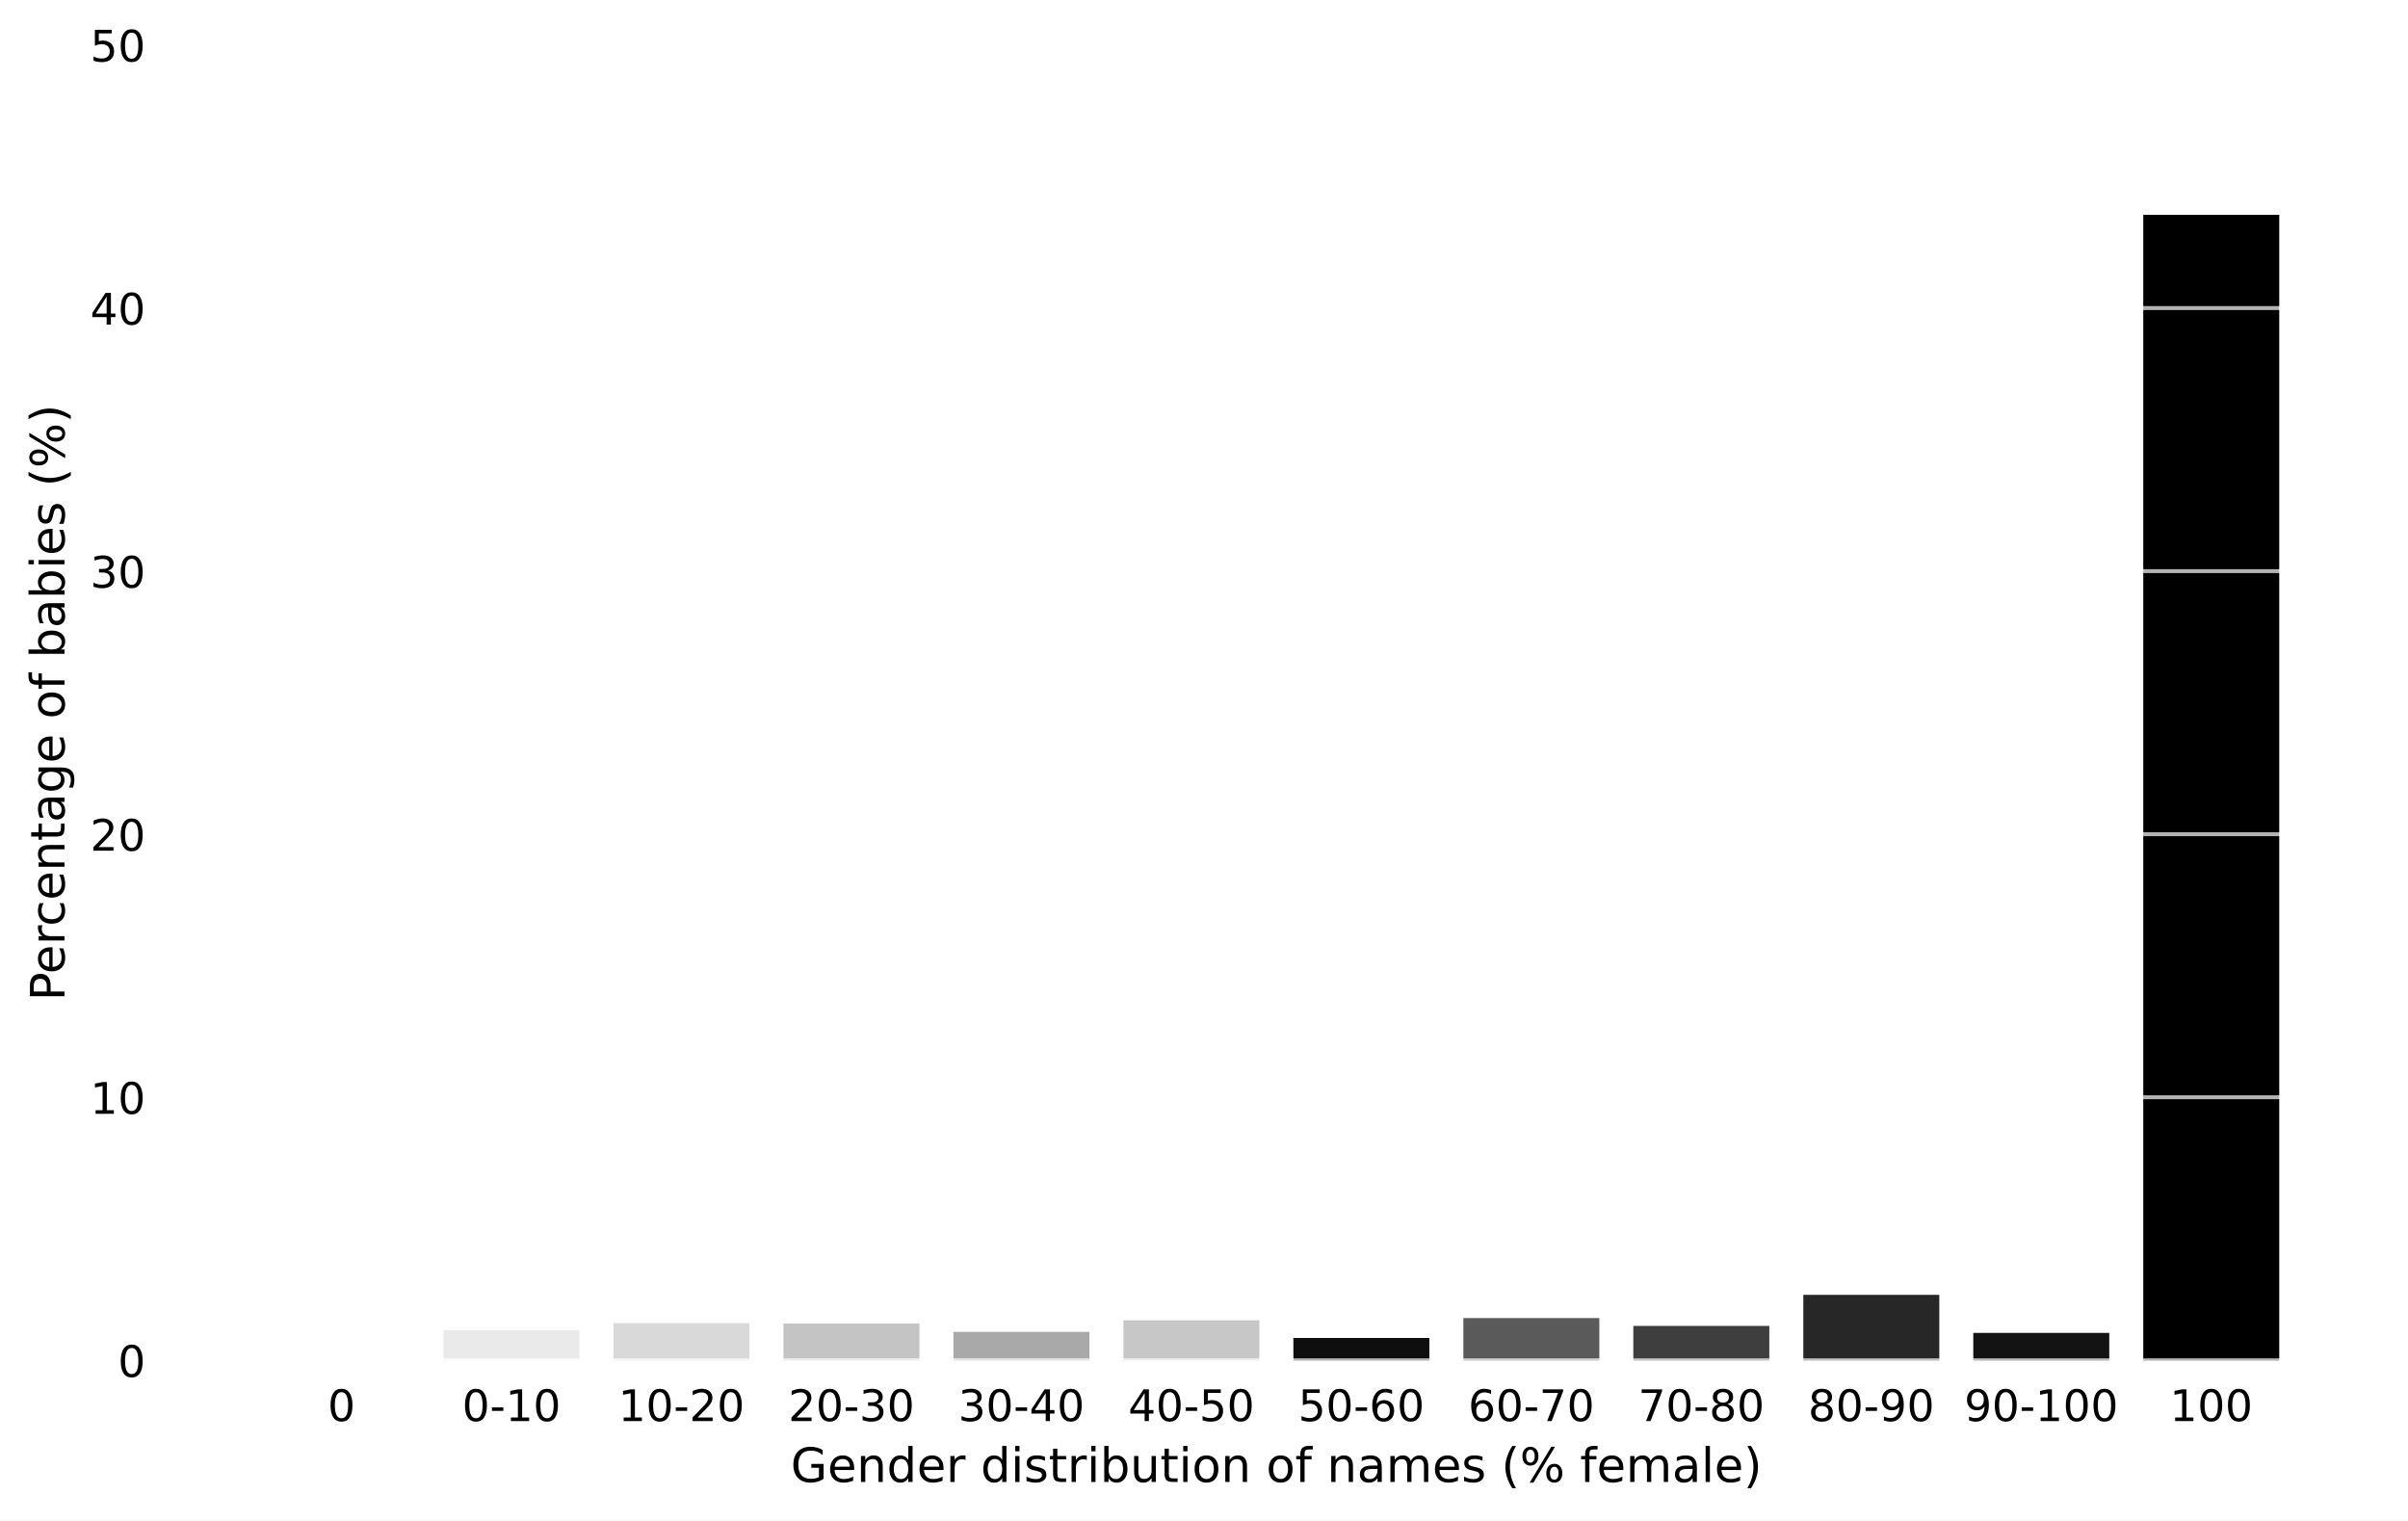
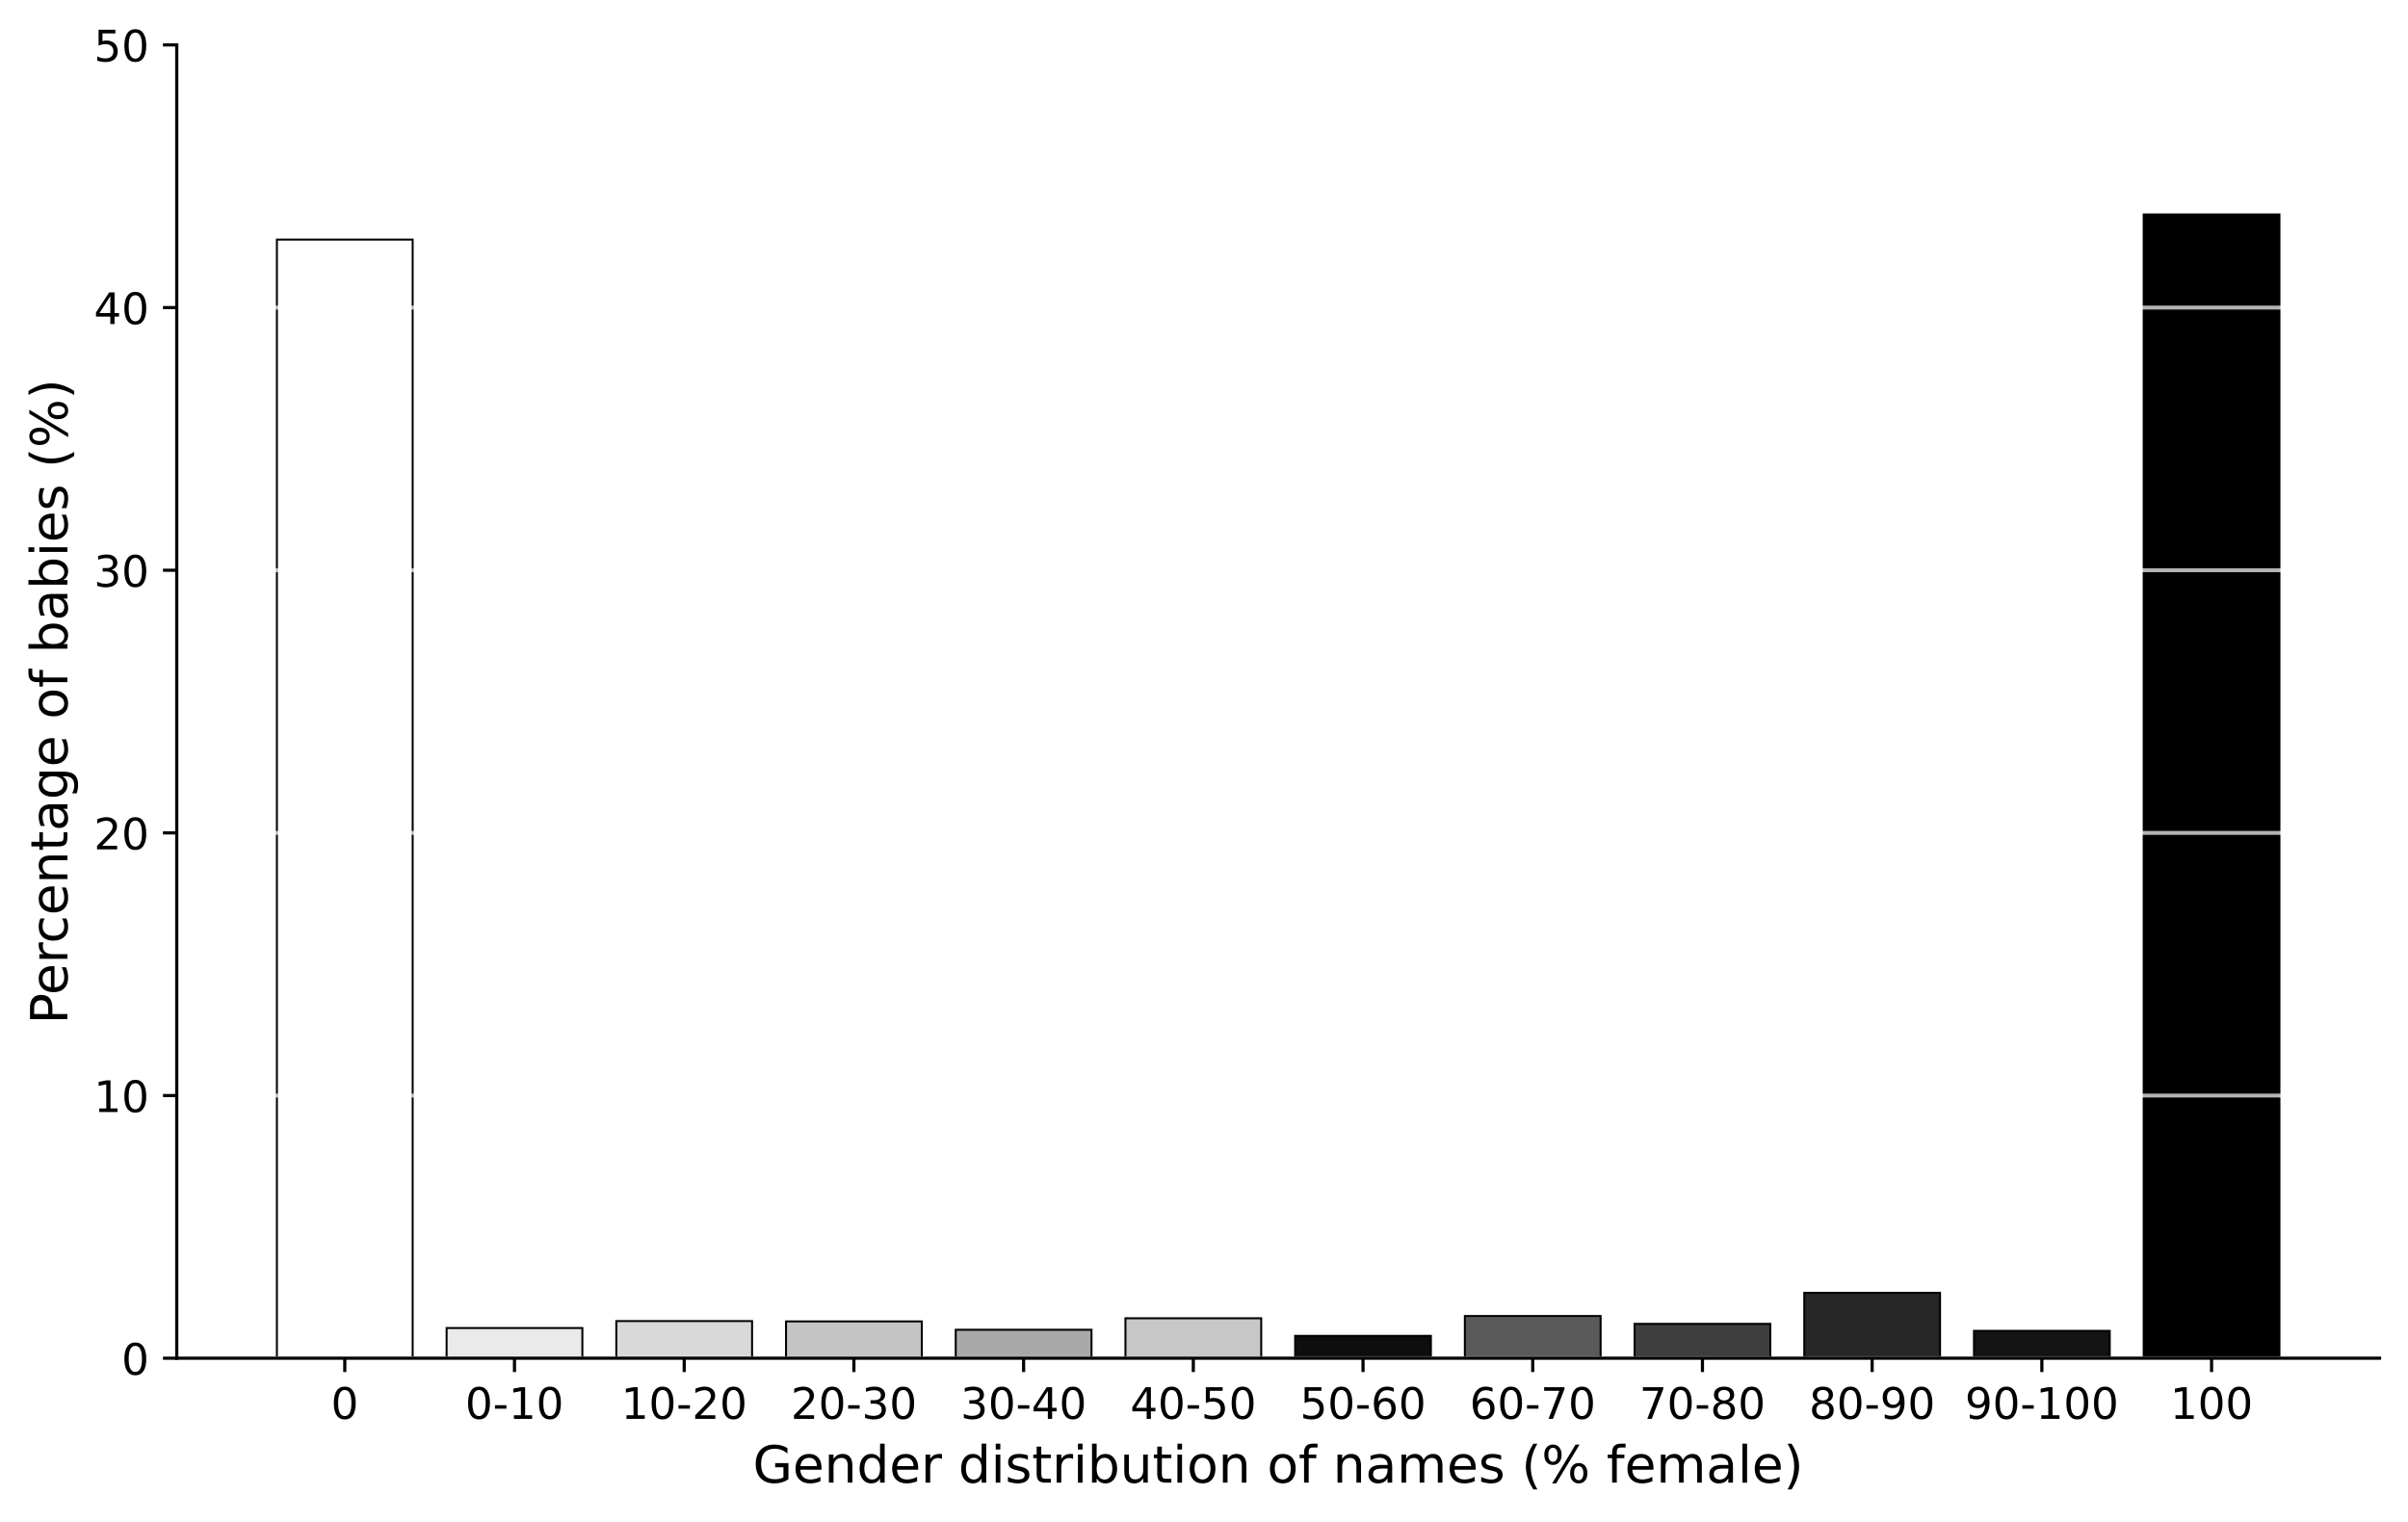
- <svg xmlns="http://www.w3.org/2000/svg" xmlns:xlink="http://www.w3.org/1999/xlink" width="609.011pt" height="384.479pt" viewBox="0 0 609.011 384.479" version="1.1">
+ <svg xmlns="http://www.w3.org/2000/svg" xmlns:xlink="http://www.w3.org/1999/xlink" width="609.979pt" height="385.447pt" viewBox="0 0 609.979 385.447" version="1.1">
  <defs>
    <style type="text/css">*{stroke-linejoin: round; stroke-linecap: butt}</style>
  </defs>
  <g id="figure_1">
    <g id="patch_1">
-       <path d="M 0 384.479  L 609.011 384.479  L 609.011 0  L 0 0  z " style="fill: #ffffff" />
+       <path d="M 0 385.447  L 609.979 385.447  L 609.979 0  L 0 0  z " style="fill: #ffffff" />
    </g>
    <g id="axes_1">
      <g id="patch_2">
-         <path d="M 43.811 344.019  L 601.811 344.019  L 601.811 11.379  L 43.811 11.379  z " style="fill: #ffffff" />
+         <path d="M 44.779 344.019  L 602.779 344.019  L 602.779 11.379  L 44.779 11.379  z " style="fill: #ffffff" />
      </g>
      <g id="patch_3">
-         <path d="M 69.175 344.019  L 103.566 344.019  L 103.566 60.685  L 69.175 60.685  z " clip-path="url(#p6e29d30b5e)" style="fill: #ffffff" />
+         <path d="M 70.143 344.019  L 104.534 344.019  L 104.534 60.685  L 70.143 60.685  z " clip-path="url(#p424077c00d)" style="fill: #ffffff; stroke: #000000; stroke-width: 0.5; stroke-linejoin: miter" />
      </g>
      <g id="patch_4">
-         <path d="M 112.164 344.019  L 146.555 344.019  L 146.555 336.376  L 112.164 336.376  z " clip-path="url(#p6e29d30b5e)" style="fill: #eaeaea" />
+         <path d="M 113.132 344.019  L 147.523 344.019  L 147.523 336.376  L 113.132 336.376  z " clip-path="url(#p424077c00d)" style="fill: #eaeaea; stroke: #000000; stroke-width: 0.5; stroke-linejoin: miter" />
      </g>
      <g id="patch_5">
-         <path d="M 155.153 344.019  L 189.545 344.019  L 189.545 334.609  L 155.153 334.609  z " clip-path="url(#p6e29d30b5e)" style="fill: #d9d9d9" />
+         <path d="M 156.121 344.019  L 190.512 344.019  L 190.512 334.609  L 156.121 334.609  z " clip-path="url(#p424077c00d)" style="fill: #d9d9d9; stroke: #000000; stroke-width: 0.5; stroke-linejoin: miter" />
      </g>
      <g id="patch_6">
-         <path d="M 198.143 344.019  L 232.534 344.019  L 232.534 334.697  L 198.143 334.697  z " clip-path="url(#p6e29d30b5e)" style="fill: #c4c4c4" />
+         <path d="M 199.11 344.019  L 233.502 344.019  L 233.502 334.697  L 199.11 334.697  z " clip-path="url(#p424077c00d)" style="fill: #c4c4c4; stroke: #000000; stroke-width: 0.5; stroke-linejoin: miter" />
      </g>
      <g id="patch_7">
-         <path d="M 241.132 344.019  L 275.523 344.019  L 275.523 336.818  L 241.132 336.818  z " clip-path="url(#p6e29d30b5e)" style="fill: #a9a9a9" />
+         <path d="M 242.1 344.019  L 276.491 344.019  L 276.491 336.818  L 242.1 336.818  z " clip-path="url(#p424077c00d)" style="fill: #a9a9a9; stroke: #000000; stroke-width: 0.5; stroke-linejoin: miter" />
      </g>
      <g id="patch_8">
-         <path d="M 284.121 344.019  L 318.512 344.019  L 318.512 333.902  L 284.121 333.902  z " clip-path="url(#p6e29d30b5e)" style="fill: #c7c7c7" />
+         <path d="M 285.089 344.019  L 319.48 344.019  L 319.48 333.902  L 285.089 333.902  z " clip-path="url(#p424077c00d)" style="fill: #c7c7c7; stroke: #000000; stroke-width: 0.5; stroke-linejoin: miter" />
      </g>
      <g id="patch_9">
-         <path d="M 327.11 344.019  L 361.502 344.019  L 361.502 338.364  L 327.11 338.364  z " clip-path="url(#p6e29d30b5e)" style="fill: #0e0e0e" />
+         <path d="M 328.078 344.019  L 362.469 344.019  L 362.469 338.364  L 328.078 338.364  z " clip-path="url(#p424077c00d)" style="fill: #0e0e0e; stroke: #000000; stroke-width: 0.5; stroke-linejoin: miter" />
      </g>
      <g id="patch_10">
-         <path d="M 370.099 344.019  L 404.491 344.019  L 404.491 333.327  L 370.099 333.327  z " clip-path="url(#p6e29d30b5e)" style="fill: #5a5a5a" />
+         <path d="M 371.067 344.019  L 405.459 344.019  L 405.459 333.327  L 371.067 333.327  z " clip-path="url(#p424077c00d)" style="fill: #5a5a5a; stroke: #000000; stroke-width: 0.5; stroke-linejoin: miter" />
      </g>
      <g id="patch_11">
-         <path d="M 413.089 344.019  L 447.48 344.019  L 447.48 335.315  L 413.089 335.315  z " clip-path="url(#p6e29d30b5e)" style="fill: #3e3e3e" />
+         <path d="M 414.056 344.019  L 448.448 344.019  L 448.448 335.315  L 414.056 335.315  z " clip-path="url(#p424077c00d)" style="fill: #3e3e3e; stroke: #000000; stroke-width: 0.5; stroke-linejoin: miter" />
      </g>
      <g id="patch_12">
-         <path d="M 456.078 344.019  L 490.469 344.019  L 490.469 327.451  L 456.078 327.451  z " clip-path="url(#p6e29d30b5e)" style="fill: #272727" />
+         <path d="M 457.046 344.019  L 491.437 344.019  L 491.437 327.451  L 457.046 327.451  z " clip-path="url(#p424077c00d)" style="fill: #272727; stroke: #000000; stroke-width: 0.5; stroke-linejoin: miter" />
      </g>
      <g id="patch_13">
-         <path d="M 499.067 344.019  L 533.458 344.019  L 533.458 337.083  L 499.067 337.083  z " clip-path="url(#p6e29d30b5e)" style="fill: #131313" />
+         <path d="M 500.035 344.019  L 534.426 344.019  L 534.426 337.083  L 500.035 337.083  z " clip-path="url(#p424077c00d)" style="fill: #131313; stroke: #000000; stroke-width: 0.5; stroke-linejoin: miter" />
      </g>
      <g id="patch_14">
-         <path d="M 542.056 344.019  L 576.448 344.019  L 576.448 54.323  L 542.056 54.323  z " clip-path="url(#p6e29d30b5e)" />
+         <path d="M 543.024 344.019  L 577.415 344.019  L 577.415 54.323  L 543.024 54.323  z " clip-path="url(#p424077c00d)" style="stroke: #000000; stroke-width: 0.5; stroke-linejoin: miter" />
      </g>
      <g id="matplotlib.axis_1">
        <g id="xtick_1">
+           <g id="line2d_1">
+             <defs>
+               <path id="m03a9b4caab" d="M 0 0  L 0 3.5  " style="stroke: #000000; stroke-width: 0.8" />
+             </defs>
+             <g>
+               <use xlink:href="#m03a9b4caab" x="87.338" y="344.019" style="stroke: #000000; stroke-width: 0.8" />
+             </g>
+           </g>
          <g id="text_1">
-             <g transform="translate(82.8712 359.3774) scale(0.11 -0.11)">
+             <g transform="translate(83.83901 359.3774) scale(0.11 -0.11)">
              <defs>
                <path id="DejaVuSans-30" d="M 2034 4250  Q 1547 4250 1301 3770  Q 1056 3291 1056 2328  Q 1056 1369 1301 889  Q 1547 409 2034 409  Q 2525 409 2770 889  Q 3016 1369 3016 2328  Q 3016 3291 2770 3770  Q 2525 4250 2034 4250  z M 2034 4750  Q 2819 4750 3233 4129  Q 3647 3509 3647 2328  Q 3647 1150 3233 529  Q 2819 -91 2034 -91  Q 1250 -91 836 529  Q 422 1150 422 2328  Q 422 3509 836 4129  Q 1250 4750 2034 4750  z " transform="scale(0.015625)" />
              </defs>
              <use xlink:href="#DejaVuSans-30" />
            </g>
          </g>
        </g>
        <g id="xtick_2">
+           <g id="line2d_2">
+             <g>
+               <use xlink:href="#m03a9b4caab" x="130.328" y="344.019" style="stroke: #000000; stroke-width: 0.8" />
+             </g>
+           </g>
          <g id="text_2">
-             <g transform="translate(116.8774 359.3774) scale(0.11 -0.11)">
+             <g transform="translate(117.8452 359.3774) scale(0.11 -0.11)">
              <defs>
                <path id="DejaVuSans-2d" d="M 313 2009  L 1997 2009  L 1997 1497  L 313 1497  L 313 2009  z " transform="scale(0.015625)" />
                <path id="DejaVuSans-31" d="M 794 531  L 1825 531  L 1825 4091  L 703 3866  L 703 4441  L 1819 4666  L 2450 4666  L 2450 531  L 3481 531  L 3481 0  L 794 0  L 794 531  z " transform="scale(0.015625)" />
              </defs>
              <use xlink:href="#DejaVuSans-30" />
              <use xlink:href="#DejaVuSans-2d" transform="translate(63.62305 0)" />
              <use xlink:href="#DejaVuSans-31" transform="translate(99.70703 0)" />
              <use xlink:href="#DejaVuSans-30" transform="translate(163.3301 0)" />
            </g>
          </g>
        </g>
        <g id="xtick_3">
+           <g id="line2d_3">
+             <g>
+               <use xlink:href="#m03a9b4caab" x="173.317" y="344.019" style="stroke: #000000; stroke-width: 0.8" />
+             </g>
+           </g>
          <g id="text_3">
-             <g transform="translate(156.3672 359.3774) scale(0.11 -0.11)">
+             <g transform="translate(157.335 359.3774) scale(0.11 -0.11)">
              <defs>
                <path id="DejaVuSans-32" d="M 1228 531  L 3431 531  L 3431 0  L 469 0  L 469 531  Q 828 903 1448 1529  Q 2069 2156 2228 2338  Q 2531 2678 2651 2914  Q 2772 3150 2772 3378  Q 2772 3750 2511 3984  Q 2250 4219 1831 4219  Q 1534 4219 1204 4116  Q 875 4013 500 3803  L 500 4441  Q 881 4594 1212 4672  Q 1544 4750 1819 4750  Q 2544 4750 2975 4387  Q 3406 4025 3406 3419  Q 3406 3131 3298 2873  Q 3191 2616 2906 2266  Q 2828 2175 2409 1742  Q 1991 1309 1228 531  z " transform="scale(0.015625)" />
              </defs>
              <use xlink:href="#DejaVuSans-31" />
              <use xlink:href="#DejaVuSans-30" transform="translate(63.62305 0)" />
              <use xlink:href="#DejaVuSans-2d" transform="translate(127.2461 0)" />
              <use xlink:href="#DejaVuSans-32" transform="translate(163.3301 0)" />
              <use xlink:href="#DejaVuSans-30" transform="translate(226.9531 0)" />
            </g>
          </g>
        </g>
        <g id="xtick_4">
+           <g id="line2d_4">
+             <g>
+               <use xlink:href="#m03a9b4caab" x="216.306" y="344.019" style="stroke: #000000; stroke-width: 0.8" />
+             </g>
+           </g>
          <g id="text_4">
-             <g transform="translate(199.3564 359.3774) scale(0.11 -0.11)">
+             <g transform="translate(200.3242 359.3774) scale(0.11 -0.11)">
              <defs>
                <path id="DejaVuSans-33" d="M 2597 2516  Q 3050 2419 3304 2112  Q 3559 1806 3559 1356  Q 3559 666 3084 287  Q 2609 -91 1734 -91  Q 1441 -91 1130 -33  Q 819 25 488 141  L 488 750  Q 750 597 1062 519  Q 1375 441 1716 441  Q 2309 441 2620 675  Q 2931 909 2931 1356  Q 2931 1769 2642 2001  Q 2353 2234 1838 2234  L 1294 2234  L 1294 2753  L 1863 2753  Q 2328 2753 2575 2939  Q 2822 3125 2822 3475  Q 2822 3834 2567 4026  Q 2313 4219 1838 4219  Q 1578 4219 1281 4162  Q 984 4106 628 3988  L 628 4550  Q 988 4650 1302 4700  Q 1616 4750 1894 4750  Q 2613 4750 3031 4423  Q 3450 4097 3450 3541  Q 3450 3153 3228 2886  Q 3006 2619 2597 2516  z " transform="scale(0.015625)" />
              </defs>
              <use xlink:href="#DejaVuSans-32" />
              <use xlink:href="#DejaVuSans-30" transform="translate(63.62305 0)" />
              <use xlink:href="#DejaVuSans-2d" transform="translate(127.2461 0)" />
              <use xlink:href="#DejaVuSans-33" transform="translate(163.3301 0)" />
              <use xlink:href="#DejaVuSans-30" transform="translate(226.9531 0)" />
            </g>
          </g>
        </g>
        <g id="xtick_5">
+           <g id="line2d_5">
+             <g>
+               <use xlink:href="#m03a9b4caab" x="259.295" y="344.019" style="stroke: #000000; stroke-width: 0.8" />
+             </g>
+           </g>
          <g id="text_5">
-             <g transform="translate(242.3456 359.3774) scale(0.11 -0.11)">
+             <g transform="translate(243.3134 359.3774) scale(0.11 -0.11)">
              <defs>
                <path id="DejaVuSans-34" d="M 2419 4116  L 825 1625  L 2419 1625  L 2419 4116  z M 2253 4666  L 3047 4666  L 3047 1625  L 3713 1625  L 3713 1100  L 3047 1100  L 3047 0  L 2419 0  L 2419 1100  L 313 1100  L 313 1709  L 2253 4666  z " transform="scale(0.015625)" />
              </defs>
              <use xlink:href="#DejaVuSans-33" />
              <use xlink:href="#DejaVuSans-30" transform="translate(63.62305 0)" />
              <use xlink:href="#DejaVuSans-2d" transform="translate(127.2461 0)" />
              <use xlink:href="#DejaVuSans-34" transform="translate(163.3301 0)" />
              <use xlink:href="#DejaVuSans-30" transform="translate(226.9531 0)" />
            </g>
          </g>
        </g>
        <g id="xtick_6">
+           <g id="line2d_6">
+             <g>
+               <use xlink:href="#m03a9b4caab" x="302.284" y="344.019" style="stroke: #000000; stroke-width: 0.8" />
+             </g>
+           </g>
          <g id="text_6">
-             <g transform="translate(285.3348 359.3774) scale(0.11 -0.11)">
+             <g transform="translate(286.3027 359.3774) scale(0.11 -0.11)">
              <defs>
                <path id="DejaVuSans-35" d="M 691 4666  L 3169 4666  L 3169 4134  L 1269 4134  L 1269 2991  Q 1406 3038 1543 3061  Q 1681 3084 1819 3084  Q 2600 3084 3056 2656  Q 3513 2228 3513 1497  Q 3513 744 3044 326  Q 2575 -91 1722 -91  Q 1428 -91 1123 -41  Q 819 9 494 109  L 494 744  Q 775 591 1075 516  Q 1375 441 1709 441  Q 2250 441 2565 725  Q 2881 1009 2881 1497  Q 2881 1984 2565 2268  Q 2250 2553 1709 2553  Q 1456 2553 1204 2497  Q 953 2441 691 2322  L 691 4666  z " transform="scale(0.015625)" />
              </defs>
              <use xlink:href="#DejaVuSans-34" />
              <use xlink:href="#DejaVuSans-30" transform="translate(63.62305 0)" />
              <use xlink:href="#DejaVuSans-2d" transform="translate(127.2461 0)" />
              <use xlink:href="#DejaVuSans-35" transform="translate(163.3301 0)" />
              <use xlink:href="#DejaVuSans-30" transform="translate(226.9531 0)" />
            </g>
          </g>
        </g>
        <g id="xtick_7">
+           <g id="line2d_7">
+             <g>
+               <use xlink:href="#m03a9b4caab" x="345.274" y="344.019" style="stroke: #000000; stroke-width: 0.8" />
+             </g>
+           </g>
          <g id="text_7">
-             <g transform="translate(328.3241 359.3774) scale(0.11 -0.11)">
+             <g transform="translate(329.2919 359.3774) scale(0.11 -0.11)">
              <defs>
                <path id="DejaVuSans-36" d="M 2113 2584  Q 1688 2584 1439 2293  Q 1191 2003 1191 1497  Q 1191 994 1439 701  Q 1688 409 2113 409  Q 2538 409 2786 701  Q 3034 994 3034 1497  Q 3034 2003 2786 2293  Q 2538 2584 2113 2584  z M 3366 4563  L 3366 3988  Q 3128 4100 2886 4159  Q 2644 4219 2406 4219  Q 1781 4219 1451 3797  Q 1122 3375 1075 2522  Q 1259 2794 1537 2939  Q 1816 3084 2150 3084  Q 2853 3084 3261 2657  Q 3669 2231 3669 1497  Q 3669 778 3244 343  Q 2819 -91 2113 -91  Q 1303 -91 875 529  Q 447 1150 447 2328  Q 447 3434 972 4092  Q 1497 4750 2381 4750  Q 2619 4750 2861 4703  Q 3103 4656 3366 4563  z " transform="scale(0.015625)" />
              </defs>
              <use xlink:href="#DejaVuSans-35" />
              <use xlink:href="#DejaVuSans-30" transform="translate(63.62305 0)" />
              <use xlink:href="#DejaVuSans-2d" transform="translate(127.2461 0)" />
              <use xlink:href="#DejaVuSans-36" transform="translate(163.3301 0)" />
              <use xlink:href="#DejaVuSans-30" transform="translate(226.9531 0)" />
            </g>
          </g>
        </g>
        <g id="xtick_8">
+           <g id="line2d_8">
+             <g>
+               <use xlink:href="#m03a9b4caab" x="388.263" y="344.019" style="stroke: #000000; stroke-width: 0.8" />
+             </g>
+           </g>
          <g id="text_8">
-             <g transform="translate(371.3133 359.3774) scale(0.11 -0.11)">
+             <g transform="translate(372.2811 359.3774) scale(0.11 -0.11)">
              <defs>
                <path id="DejaVuSans-37" d="M 525 4666  L 3525 4666  L 3525 4397  L 1831 0  L 1172 0  L 2766 4134  L 525 4134  L 525 4666  z " transform="scale(0.015625)" />
              </defs>
              <use xlink:href="#DejaVuSans-36" />
              <use xlink:href="#DejaVuSans-30" transform="translate(63.62305 0)" />
              <use xlink:href="#DejaVuSans-2d" transform="translate(127.2461 0)" />
              <use xlink:href="#DejaVuSans-37" transform="translate(163.3301 0)" />
              <use xlink:href="#DejaVuSans-30" transform="translate(226.9531 0)" />
            </g>
          </g>
        </g>
        <g id="xtick_9">
+           <g id="line2d_9">
+             <g>
+               <use xlink:href="#m03a9b4caab" x="431.252" y="344.019" style="stroke: #000000; stroke-width: 0.8" />
+             </g>
+           </g>
          <g id="text_9">
-             <g transform="translate(414.3025 359.3774) scale(0.11 -0.11)">
+             <g transform="translate(415.2703 359.3774) scale(0.11 -0.11)">
              <defs>
                <path id="DejaVuSans-38" d="M 2034 2216  Q 1584 2216 1326 1975  Q 1069 1734 1069 1313  Q 1069 891 1326 650  Q 1584 409 2034 409  Q 2484 409 2743 651  Q 3003 894 3003 1313  Q 3003 1734 2745 1975  Q 2488 2216 2034 2216  z M 1403 2484  Q 997 2584 770 2862  Q 544 3141 544 3541  Q 544 4100 942 4425  Q 1341 4750 2034 4750  Q 2731 4750 3128 4425  Q 3525 4100 3525 3541  Q 3525 3141 3298 2862  Q 3072 2584 2669 2484  Q 3125 2378 3379 2068  Q 3634 1759 3634 1313  Q 3634 634 3220 271  Q 2806 -91 2034 -91  Q 1263 -91 848 271  Q 434 634 434 1313  Q 434 1759 690 2068  Q 947 2378 1403 2484  z M 1172 3481  Q 1172 3119 1398 2916  Q 1625 2713 2034 2713  Q 2441 2713 2670 2916  Q 2900 3119 2900 3481  Q 2900 3844 2670 4047  Q 2441 4250 2034 4250  Q 1625 4250 1398 4047  Q 1172 3844 1172 3481  z " transform="scale(0.015625)" />
              </defs>
              <use xlink:href="#DejaVuSans-37" />
              <use xlink:href="#DejaVuSans-30" transform="translate(63.62305 0)" />
              <use xlink:href="#DejaVuSans-2d" transform="translate(127.2461 0)" />
              <use xlink:href="#DejaVuSans-38" transform="translate(163.3301 0)" />
              <use xlink:href="#DejaVuSans-30" transform="translate(226.9531 0)" />
            </g>
          </g>
        </g>
        <g id="xtick_10">
+           <g id="line2d_10">
+             <g>
+               <use xlink:href="#m03a9b4caab" x="474.241" y="344.019" style="stroke: #000000; stroke-width: 0.8" />
+             </g>
+           </g>
          <g id="text_10">
-             <g transform="translate(457.2917 359.3774) scale(0.11 -0.11)">
+             <g transform="translate(458.2595 359.3774) scale(0.11 -0.11)">
              <defs>
                <path id="DejaVuSans-39" d="M 703 97  L 703 672  Q 941 559 1184 500  Q 1428 441 1663 441  Q 2288 441 2617 861  Q 2947 1281 2994 2138  Q 2813 1869 2534 1725  Q 2256 1581 1919 1581  Q 1219 1581 811 2004  Q 403 2428 403 3163  Q 403 3881 828 4315  Q 1253 4750 1959 4750  Q 2769 4750 3195 4129  Q 3622 3509 3622 2328  Q 3622 1225 3098 567  Q 2575 -91 1691 -91  Q 1453 -91 1209 -44  Q 966 3 703 97  z M 1959 2075  Q 2384 2075 2632 2365  Q 2881 2656 2881 3163  Q 2881 3666 2632 3958  Q 2384 4250 1959 4250  Q 1534 4250 1286 3958  Q 1038 3666 1038 3163  Q 1038 2656 1286 2365  Q 1534 2075 1959 2075  z " transform="scale(0.015625)" />
              </defs>
              <use xlink:href="#DejaVuSans-38" />
              <use xlink:href="#DejaVuSans-30" transform="translate(63.62305 0)" />
              <use xlink:href="#DejaVuSans-2d" transform="translate(127.2461 0)" />
              <use xlink:href="#DejaVuSans-39" transform="translate(163.3301 0)" />
              <use xlink:href="#DejaVuSans-30" transform="translate(226.9531 0)" />
            </g>
          </g>
        </g>
        <g id="xtick_11">
+           <g id="line2d_11">
+             <g>
+               <use xlink:href="#m03a9b4caab" x="517.231" y="344.019" style="stroke: #000000; stroke-width: 0.8" />
+             </g>
+           </g>
          <g id="text_11">
-             <g transform="translate(496.7815 359.3774) scale(0.11 -0.11)">
+             <g transform="translate(497.7494 359.3774) scale(0.11 -0.11)">
              <use xlink:href="#DejaVuSans-39" />
              <use xlink:href="#DejaVuSans-30" transform="translate(63.62305 0)" />
              <use xlink:href="#DejaVuSans-2d" transform="translate(127.2461 0)" />
              <use xlink:href="#DejaVuSans-31" transform="translate(163.3301 0)" />
              <use xlink:href="#DejaVuSans-30" transform="translate(226.9531 0)" />
              <use xlink:href="#DejaVuSans-30" transform="translate(290.5762 0)" />
            </g>
          </g>
        </g>
        <g id="xtick_12">
+           <g id="line2d_12">
+             <g>
+               <use xlink:href="#m03a9b4caab" x="560.22" y="344.019" style="stroke: #000000; stroke-width: 0.8" />
+             </g>
+           </g>
          <g id="text_12">
-             <g transform="translate(548.7538 359.3774) scale(0.11 -0.11)">
+             <g transform="translate(549.7216 359.3774) scale(0.11 -0.11)">
              <use xlink:href="#DejaVuSans-31" />
              <use xlink:href="#DejaVuSans-30" transform="translate(63.62305 0)" />
              <use xlink:href="#DejaVuSans-30" transform="translate(127.2461 0)" />
            </g>
          </g>
        </g>
        <g id="text_13">
-           <g transform="translate(199.9828 374.7832) scale(0.12 -0.12)">
+           <g transform="translate(190.7149 375.543) scale(0.13 -0.13)">
            <defs>
              <path id="DejaVuSans-47" d="M 3809 666  L 3809 1919  L 2778 1919  L 2778 2438  L 4434 2438  L 4434 434  Q 4069 175 3628 42  Q 3188 -91 2688 -91  Q 1594 -91 976 548  Q 359 1188 359 2328  Q 359 3472 976 4111  Q 1594 4750 2688 4750  Q 3144 4750 3555 4637  Q 3966 4525 4313 4306  L 4313 3634  Q 3963 3931 3569 4081  Q 3175 4231 2741 4231  Q 1884 4231 1454 3753  Q 1025 3275 1025 2328  Q 1025 1384 1454 906  Q 1884 428 2741 428  Q 3075 428 3337 486  Q 3600 544 3809 666  z " transform="scale(0.015625)" />
              <path id="DejaVuSans-65" d="M 3597 1894  L 3597 1613  L 953 1613  Q 991 1019 1311 708  Q 1631 397 2203 397  Q 2534 397 2845 478  Q 3156 559 3463 722  L 3463 178  Q 3153 47 2828 -22  Q 2503 -91 2169 -91  Q 1331 -91 842 396  Q 353 884 353 1716  Q 353 2575 817 3079  Q 1281 3584 2069 3584  Q 2775 3584 3186 3129  Q 3597 2675 3597 1894  z M 3022 2063  Q 3016 2534 2758 2815  Q 2500 3097 2075 3097  Q 1594 3097 1305 2825  Q 1016 2553 972 2059  L 3022 2063  z " transform="scale(0.015625)" />
              <path id="DejaVuSans-6e" d="M 3513 2113  L 3513 0  L 2938 0  L 2938 2094  Q 2938 2591 2744 2837  Q 2550 3084 2163 3084  Q 1697 3084 1428 2787  Q 1159 2491 1159 1978  L 1159 0  L 581 0  L 581 3500  L 1159 3500  L 1159 2956  Q 1366 3272 1645 3428  Q 1925 3584 2291 3584  Q 2894 3584 3203 3211  Q 3513 2838 3513 2113  z " transform="scale(0.015625)" />
              <path id="DejaVuSans-64" d="M 2906 2969  L 2906 4863  L 3481 4863  L 3481 0  L 2906 0  L 2906 525  Q 2725 213 2448 61  Q 2172 -91 1784 -91  Q 1150 -91 751 415  Q 353 922 353 1747  Q 353 2572 751 3078  Q 1150 3584 1784 3584  Q 2172 3584 2448 3432  Q 2725 3281 2906 2969  z M 947 1747  Q 947 1113 1208 752  Q 1469 391 1925 391  Q 2381 391 2643 752  Q 2906 1113 2906 1747  Q 2906 2381 2643 2742  Q 2381 3103 1925 3103  Q 1469 3103 1208 2742  Q 947 2381 947 1747  z " transform="scale(0.015625)" />
              <path id="DejaVuSans-72" d="M 2631 2963  Q 2534 3019 2420 3045  Q 2306 3072 2169 3072  Q 1681 3072 1420 2755  Q 1159 2438 1159 1844  L 1159 0  L 581 0  L 581 3500  L 1159 3500  L 1159 2956  Q 1341 3275 1631 3429  Q 1922 3584 2338 3584  Q 2397 3584 2469 3576  Q 2541 3569 2628 3553  L 2631 2963  z " transform="scale(0.015625)" />
              <path id="DejaVuSans-20" transform="scale(0.015625)" />
              <path id="DejaVuSans-69" d="M 603 3500  L 1178 3500  L 1178 0  L 603 0  L 603 3500  z M 603 4863  L 1178 4863  L 1178 4134  L 603 4134  L 603 4863  z " transform="scale(0.015625)" />
              <path id="DejaVuSans-73" d="M 2834 3397  L 2834 2853  Q 2591 2978 2328 3040  Q 2066 3103 1784 3103  Q 1356 3103 1142 2972  Q 928 2841 928 2578  Q 928 2378 1081 2264  Q 1234 2150 1697 2047  L 1894 2003  Q 2506 1872 2764 1633  Q 3022 1394 3022 966  Q 3022 478 2636 193  Q 2250 -91 1575 -91  Q 1294 -91 989 -36  Q 684 19 347 128  L 347 722  Q 666 556 975 473  Q 1284 391 1588 391  Q 1994 391 2212 530  Q 2431 669 2431 922  Q 2431 1156 2273 1281  Q 2116 1406 1581 1522  L 1381 1569  Q 847 1681 609 1914  Q 372 2147 372 2553  Q 372 3047 722 3315  Q 1072 3584 1716 3584  Q 2034 3584 2315 3537  Q 2597 3491 2834 3397  z " transform="scale(0.015625)" />
              <path id="DejaVuSans-74" d="M 1172 4494  L 1172 3500  L 2356 3500  L 2356 3053  L 1172 3053  L 1172 1153  Q 1172 725 1289 603  Q 1406 481 1766 481  L 2356 481  L 2356 0  L 1766 0  Q 1100 0 847 248  Q 594 497 594 1153  L 594 3053  L 172 3053  L 172 3500  L 594 3500  L 594 4494  L 1172 4494  z " transform="scale(0.015625)" />
              <path id="DejaVuSans-62" d="M 3116 1747  Q 3116 2381 2855 2742  Q 2594 3103 2138 3103  Q 1681 3103 1420 2742  Q 1159 2381 1159 1747  Q 1159 1113 1420 752  Q 1681 391 2138 391  Q 2594 391 2855 752  Q 3116 1113 3116 1747  z M 1159 2969  Q 1341 3281 1617 3432  Q 1894 3584 2278 3584  Q 2916 3584 3314 3078  Q 3713 2572 3713 1747  Q 3713 922 3314 415  Q 2916 -91 2278 -91  Q 1894 -91 1617 61  Q 1341 213 1159 525  L 1159 0  L 581 0  L 581 4863  L 1159 4863  L 1159 2969  z " transform="scale(0.015625)" />
              <path id="DejaVuSans-75" d="M 544 1381  L 544 3500  L 1119 3500  L 1119 1403  Q 1119 906 1312 657  Q 1506 409 1894 409  Q 2359 409 2629 706  Q 2900 1003 2900 1516  L 2900 3500  L 3475 3500  L 3475 0  L 2900 0  L 2900 538  Q 2691 219 2414 64  Q 2138 -91 1772 -91  Q 1169 -91 856 284  Q 544 659 544 1381  z M 1991 3584  L 1991 3584  z " transform="scale(0.015625)" />
              <path id="DejaVuSans-6f" d="M 1959 3097  Q 1497 3097 1228 2736  Q 959 2375 959 1747  Q 959 1119 1226 758  Q 1494 397 1959 397  Q 2419 397 2687 759  Q 2956 1122 2956 1747  Q 2956 2369 2687 2733  Q 2419 3097 1959 3097  z M 1959 3584  Q 2709 3584 3137 3096  Q 3566 2609 3566 1747  Q 3566 888 3137 398  Q 2709 -91 1959 -91  Q 1206 -91 779 398  Q 353 888 353 1747  Q 353 2609 779 3096  Q 1206 3584 1959 3584  z " transform="scale(0.015625)" />
              <path id="DejaVuSans-66" d="M 2375 4863  L 2375 4384  L 1825 4384  Q 1516 4384 1395 4259  Q 1275 4134 1275 3809  L 1275 3500  L 2222 3500  L 2222 3053  L 1275 3053  L 1275 0  L 697 0  L 697 3053  L 147 3053  L 147 3500  L 697 3500  L 697 3744  Q 697 4328 969 4595  Q 1241 4863 1831 4863  L 2375 4863  z " transform="scale(0.015625)" />
              <path id="DejaVuSans-61" d="M 2194 1759  Q 1497 1759 1228 1600  Q 959 1441 959 1056  Q 959 750 1161 570  Q 1363 391 1709 391  Q 2188 391 2477 730  Q 2766 1069 2766 1631  L 2766 1759  L 2194 1759  z M 3341 1997  L 3341 0  L 2766 0  L 2766 531  Q 2569 213 2275 61  Q 1981 -91 1556 -91  Q 1019 -91 701 211  Q 384 513 384 1019  Q 384 1609 779 1909  Q 1175 2209 1959 2209  L 2766 2209  L 2766 2266  Q 2766 2663 2505 2880  Q 2244 3097 1772 3097  Q 1472 3097 1187 3025  Q 903 2953 641 2809  L 641 3341  Q 956 3463 1253 3523  Q 1550 3584 1831 3584  Q 2591 3584 2966 3190  Q 3341 2797 3341 1997  z " transform="scale(0.015625)" />
              <path id="DejaVuSans-6d" d="M 3328 2828  Q 3544 3216 3844 3400  Q 4144 3584 4550 3584  Q 5097 3584 5394 3201  Q 5691 2819 5691 2113  L 5691 0  L 5113 0  L 5113 2094  Q 5113 2597 4934 2840  Q 4756 3084 4391 3084  Q 3944 3084 3684 2787  Q 3425 2491 3425 1978  L 3425 0  L 2847 0  L 2847 2094  Q 2847 2600 2669 2842  Q 2491 3084 2119 3084  Q 1678 3084 1418 2786  Q 1159 2488 1159 1978  L 1159 0  L 581 0  L 581 3500  L 1159 3500  L 1159 2956  Q 1356 3278 1631 3431  Q 1906 3584 2284 3584  Q 2666 3584 2933 3390  Q 3200 3197 3328 2828  z " transform="scale(0.015625)" />
              <path id="DejaVuSans-28" d="M 1984 4856  Q 1566 4138 1362 3434  Q 1159 2731 1159 2009  Q 1159 1288 1364 580  Q 1569 -128 1984 -844  L 1484 -844  Q 1016 -109 783 600  Q 550 1309 550 2009  Q 550 2706 781 3412  Q 1013 4119 1484 4856  L 1984 4856  z " transform="scale(0.015625)" />
              <path id="DejaVuSans-25" d="M 4653 2053  Q 4381 2053 4226 1822  Q 4072 1591 4072 1178  Q 4072 772 4226 539  Q 4381 306 4653 306  Q 4919 306 5073 539  Q 5228 772 5228 1178  Q 5228 1588 5073 1820  Q 4919 2053 4653 2053  z M 4653 2450  Q 5147 2450 5437 2106  Q 5728 1763 5728 1178  Q 5728 594 5436 251  Q 5144 -91 4653 -91  Q 4153 -91 3862 251  Q 3572 594 3572 1178  Q 3572 1766 3864 2108  Q 4156 2450 4653 2450  z M 1428 4353  Q 1159 4353 1004 4120  Q 850 3888 850 3481  Q 850 3069 1003 2837  Q 1156 2606 1428 2606  Q 1700 2606 1854 2837  Q 2009 3069 2009 3481  Q 2009 3884 1853 4118  Q 1697 4353 1428 4353  z M 4250 4750  L 4750 4750  L 1831 -91  L 1331 -91  L 4250 4750  z M 1428 4750  Q 1922 4750 2215 4408  Q 2509 4066 2509 3481  Q 2509 2891 2217 2550  Q 1925 2209 1428 2209  Q 931 2209 642 2551  Q 353 2894 353 3481  Q 353 4063 643 4406  Q 934 4750 1428 4750  z " transform="scale(0.015625)" />
              <path id="DejaVuSans-6c" d="M 603 4863  L 1178 4863  L 1178 0  L 603 0  L 603 4863  z " transform="scale(0.015625)" />
              <path id="DejaVuSans-29" d="M 513 4856  L 1013 4856  Q 1481 4119 1714 3412  Q 1947 2706 1947 2009  Q 1947 1309 1714 600  Q 1481 -109 1013 -844  L 513 -844  Q 928 -128 1133 580  Q 1338 1288 1338 2009  Q 1338 2731 1133 3434  Q 928 4138 513 4856  z " transform="scale(0.015625)" />
            </defs>
            <use xlink:href="#DejaVuSans-47" />
            <use xlink:href="#DejaVuSans-65" transform="translate(77.49023 0)" />
            <use xlink:href="#DejaVuSans-6e" transform="translate(139.0137 0)" />
            <use xlink:href="#DejaVuSans-64" transform="translate(202.3926 0)" />
            <use xlink:href="#DejaVuSans-65" transform="translate(265.8691 0)" />
            <use xlink:href="#DejaVuSans-72" transform="translate(327.3926 0)" />
            <use xlink:href="#DejaVuSans-20" transform="translate(368.5059 0)" />
            <use xlink:href="#DejaVuSans-64" transform="translate(400.293 0)" />
            <use xlink:href="#DejaVuSans-69" transform="translate(463.7695 0)" />
            <use xlink:href="#DejaVuSans-73" transform="translate(491.5527 0)" />
            <use xlink:href="#DejaVuSans-74" transform="translate(543.6523 0)" />
            <use xlink:href="#DejaVuSans-72" transform="translate(582.8613 0)" />
            <use xlink:href="#DejaVuSans-69" transform="translate(623.9746 0)" />
            <use xlink:href="#DejaVuSans-62" transform="translate(651.7578 0)" />
            <use xlink:href="#DejaVuSans-75" transform="translate(715.2344 0)" />
            <use xlink:href="#DejaVuSans-74" transform="translate(778.6133 0)" />
            <use xlink:href="#DejaVuSans-69" transform="translate(817.8223 0)" />
            <use xlink:href="#DejaVuSans-6f" transform="translate(845.6055 0)" />
            <use xlink:href="#DejaVuSans-6e" transform="translate(906.7871 0)" />
            <use xlink:href="#DejaVuSans-20" transform="translate(970.166 0)" />
            <use xlink:href="#DejaVuSans-6f" transform="translate(1001.953 0)" />
            <use xlink:href="#DejaVuSans-66" transform="translate(1063.135 0)" />
            <use xlink:href="#DejaVuSans-20" transform="translate(1098.34 0)" />
            <use xlink:href="#DejaVuSans-6e" transform="translate(1130.127 0)" />
            <use xlink:href="#DejaVuSans-61" transform="translate(1193.506 0)" />
            <use xlink:href="#DejaVuSans-6d" transform="translate(1254.785 0)" />
            <use xlink:href="#DejaVuSans-65" transform="translate(1352.197 0)" />
            <use xlink:href="#DejaVuSans-73" transform="translate(1413.721 0)" />
            <use xlink:href="#DejaVuSans-20" transform="translate(1465.82 0)" />
            <use xlink:href="#DejaVuSans-28" transform="translate(1497.607 0)" />
            <use xlink:href="#DejaVuSans-25" transform="translate(1536.621 0)" />
            <use xlink:href="#DejaVuSans-20" transform="translate(1631.641 0)" />
            <use xlink:href="#DejaVuSans-66" transform="translate(1663.428 0)" />
            <use xlink:href="#DejaVuSans-65" transform="translate(1698.633 0)" />
            <use xlink:href="#DejaVuSans-6d" transform="translate(1760.156 0)" />
            <use xlink:href="#DejaVuSans-61" transform="translate(1857.568 0)" />
            <use xlink:href="#DejaVuSans-6c" transform="translate(1918.848 0)" />
            <use xlink:href="#DejaVuSans-65" transform="translate(1946.631 0)" />
            <use xlink:href="#DejaVuSans-29" transform="translate(2008.154 0)" />
          </g>
        </g>
      </g>
      <g id="matplotlib.axis_2">
        <g id="ytick_1">
-           <g id="line2d_1">
-             <path d="M 43.811 344.019  L 601.811 344.019  " clip-path="url(#p6e29d30b5e)" style="fill: none; stroke: #ffffff; stroke-opacity: 0.7; stroke-linecap: round" />
+           <g id="line2d_13">
+             <path d="M 44.779 344.019  L 602.779 344.019  " clip-path="url(#p424077c00d)" style="fill: none; stroke: #ffffff; stroke-opacity: 0.7; stroke-linecap: square" />
+           </g>
+           <g id="line2d_14">
+             <defs>
+               <path id="me75d5d01a6" d="M 0 0  L -3.5 0  " style="stroke: #000000; stroke-width: 0.8" />
+             </defs>
+             <g>
+               <use xlink:href="#me75d5d01a6" x="44.779" y="344.019" style="stroke: #000000; stroke-width: 0.8" />
+             </g>
          </g>
          <g id="text_14">
-             <g transform="translate(29.8125 348.1983) scale(0.11 -0.11)">
+             <g transform="translate(30.78031 348.1983) scale(0.11 -0.11)">
              <use xlink:href="#DejaVuSans-30" />
            </g>
          </g>
        </g>
        <g id="ytick_2">
-           <g id="line2d_2">
-             <path d="M 43.811 277.491  L 601.811 277.491  " clip-path="url(#p6e29d30b5e)" style="fill: none; stroke: #ffffff; stroke-opacity: 0.7; stroke-linecap: round" />
+           <g id="line2d_15">
+             <path d="M 44.779 277.491  L 602.779 277.491  " clip-path="url(#p424077c00d)" style="fill: none; stroke: #ffffff; stroke-opacity: 0.7; stroke-linecap: square" />
+           </g>
+           <g id="line2d_16">
+             <g>
+               <use xlink:href="#me75d5d01a6" x="44.779" y="277.491" style="stroke: #000000; stroke-width: 0.8" />
+             </g>
          </g>
          <g id="text_15">
-             <g transform="translate(22.81375 281.6703) scale(0.11 -0.11)">
+             <g transform="translate(23.78156 281.6703) scale(0.11 -0.11)">
              <use xlink:href="#DejaVuSans-31" />
              <use xlink:href="#DejaVuSans-30" transform="translate(63.62305 0)" />
            </g>
          </g>
        </g>
        <g id="ytick_3">
-           <g id="line2d_3">
-             <path d="M 43.811 210.963  L 601.811 210.963  " clip-path="url(#p6e29d30b5e)" style="fill: none; stroke: #ffffff; stroke-opacity: 0.7; stroke-linecap: round" />
+           <g id="line2d_17">
+             <path d="M 44.779 210.963  L 602.779 210.963  " clip-path="url(#p424077c00d)" style="fill: none; stroke: #ffffff; stroke-opacity: 0.7; stroke-linecap: square" />
+           </g>
+           <g id="line2d_18">
+             <g>
+               <use xlink:href="#me75d5d01a6" x="44.779" y="210.963" style="stroke: #000000; stroke-width: 0.8" />
+             </g>
          </g>
          <g id="text_16">
-             <g transform="translate(22.81375 215.1423) scale(0.11 -0.11)">
+             <g transform="translate(23.78156 215.1423) scale(0.11 -0.11)">
              <use xlink:href="#DejaVuSans-32" />
              <use xlink:href="#DejaVuSans-30" transform="translate(63.62305 0)" />
            </g>
          </g>
        </g>
        <g id="ytick_4">
-           <g id="line2d_4">
-             <path d="M 43.811 144.435  L 601.811 144.435  " clip-path="url(#p6e29d30b5e)" style="fill: none; stroke: #ffffff; stroke-opacity: 0.7; stroke-linecap: round" />
+           <g id="line2d_19">
+             <path d="M 44.779 144.435  L 602.779 144.435  " clip-path="url(#p424077c00d)" style="fill: none; stroke: #ffffff; stroke-opacity: 0.7; stroke-linecap: square" />
+           </g>
+           <g id="line2d_20">
+             <g>
+               <use xlink:href="#me75d5d01a6" x="44.779" y="144.435" style="stroke: #000000; stroke-width: 0.8" />
+             </g>
          </g>
          <g id="text_17">
-             <g transform="translate(22.81375 148.6143) scale(0.11 -0.11)">
+             <g transform="translate(23.78156 148.6143) scale(0.11 -0.11)">
              <use xlink:href="#DejaVuSans-33" />
              <use xlink:href="#DejaVuSans-30" transform="translate(63.62305 0)" />
            </g>
          </g>
        </g>
        <g id="ytick_5">
-           <g id="line2d_5">
-             <path d="M 43.811 77.907  L 601.811 77.907  " clip-path="url(#p6e29d30b5e)" style="fill: none; stroke: #ffffff; stroke-opacity: 0.7; stroke-linecap: round" />
+           <g id="line2d_21">
+             <path d="M 44.779 77.907  L 602.779 77.907  " clip-path="url(#p424077c00d)" style="fill: none; stroke: #ffffff; stroke-opacity: 0.7; stroke-linecap: square" />
+           </g>
+           <g id="line2d_22">
+             <g>
+               <use xlink:href="#me75d5d01a6" x="44.779" y="77.907" style="stroke: #000000; stroke-width: 0.8" />
+             </g>
          </g>
          <g id="text_18">
-             <g transform="translate(22.81375 82.08628) scale(0.11 -0.11)">
+             <g transform="translate(23.78156 82.08628) scale(0.11 -0.11)">
              <use xlink:href="#DejaVuSans-34" />
              <use xlink:href="#DejaVuSans-30" transform="translate(63.62305 0)" />
            </g>
          </g>
        </g>
        <g id="ytick_6">
-           <g id="line2d_6">
-             <path d="M 43.811 11.379  L 601.811 11.379  " clip-path="url(#p6e29d30b5e)" style="fill: none; stroke: #ffffff; stroke-opacity: 0.7; stroke-linecap: round" />
+           <g id="line2d_23">
+             <path d="M 44.779 11.379  L 602.779 11.379  " clip-path="url(#p424077c00d)" style="fill: none; stroke: #ffffff; stroke-opacity: 0.7; stroke-linecap: square" />
+           </g>
+           <g id="line2d_24">
+             <g>
+               <use xlink:href="#me75d5d01a6" x="44.779" y="11.379" style="stroke: #000000; stroke-width: 0.8" />
+             </g>
          </g>
          <g id="text_19">
-             <g transform="translate(22.81375 15.55828) scale(0.11 -0.11)">
+             <g transform="translate(23.78156 15.55828) scale(0.11 -0.11)">
              <use xlink:href="#DejaVuSans-35" />
              <use xlink:href="#DejaVuSans-30" transform="translate(63.62305 0)" />
            </g>
          </g>
        </g>
        <g id="text_20">
-           <g transform="translate(16.31812 253.1126) rotate(-90) scale(0.12 -0.12)">
+           <g transform="translate(17.07797 259.397) rotate(-90) scale(0.13 -0.13)">
            <defs>
              <path id="DejaVuSans-50" d="M 1259 4147  L 1259 2394  L 2053 2394  Q 2494 2394 2734 2622  Q 2975 2850 2975 3272  Q 2975 3691 2734 3919  Q 2494 4147 2053 4147  L 1259 4147  z M 628 4666  L 2053 4666  Q 2838 4666 3239 4311  Q 3641 3956 3641 3272  Q 3641 2581 3239 2228  Q 2838 1875 2053 1875  L 1259 1875  L 1259 0  L 628 0  L 628 4666  z " transform="scale(0.015625)" />
              <path id="DejaVuSans-63" d="M 3122 3366  L 3122 2828  Q 2878 2963 2633 3030  Q 2388 3097 2138 3097  Q 1578 3097 1268 2742  Q 959 2388 959 1747  Q 959 1106 1268 751  Q 1578 397 2138 397  Q 2388 397 2633 464  Q 2878 531 3122 666  L 3122 134  Q 2881 22 2623 -34  Q 2366 -91 2075 -91  Q 1284 -91 818 406  Q 353 903 353 1747  Q 353 2603 823 3093  Q 1294 3584 2113 3584  Q 2378 3584 2631 3529  Q 2884 3475 3122 3366  z " transform="scale(0.015625)" />
              <path id="DejaVuSans-67" d="M 2906 1791  Q 2906 2416 2648 2759  Q 2391 3103 1925 3103  Q 1463 3103 1205 2759  Q 947 2416 947 1791  Q 947 1169 1205 825  Q 1463 481 1925 481  Q 2391 481 2648 825  Q 2906 1169 2906 1791  z M 3481 434  Q 3481 -459 3084 -895  Q 2688 -1331 1869 -1331  Q 1566 -1331 1297 -1286  Q 1028 -1241 775 -1147  L 775 -588  Q 1028 -725 1275 -790  Q 1522 -856 1778 -856  Q 2344 -856 2625 -561  Q 2906 -266 2906 331  L 2906 616  Q 2728 306 2450 153  Q 2172 0 1784 0  Q 1141 0 747 490  Q 353 981 353 1791  Q 353 2603 747 3093  Q 1141 3584 1784 3584  Q 2172 3584 2450 3431  Q 2728 3278 2906 2969  L 2906 3500  L 3481 3500  L 3481 434  z " transform="scale(0.015625)" />
            </defs>
            <use xlink:href="#DejaVuSans-50" />
            <use xlink:href="#DejaVuSans-65" transform="translate(56.67773 0)" />
            <use xlink:href="#DejaVuSans-72" transform="translate(118.2012 0)" />
            <use xlink:href="#DejaVuSans-63" transform="translate(157.0645 0)" />
            <use xlink:href="#DejaVuSans-65" transform="translate(212.0449 0)" />
            <use xlink:href="#DejaVuSans-6e" transform="translate(273.5684 0)" />
            <use xlink:href="#DejaVuSans-74" transform="translate(336.9473 0)" />
            <use xlink:href="#DejaVuSans-61" transform="translate(376.1562 0)" />
            <use xlink:href="#DejaVuSans-67" transform="translate(437.4355 0)" />
            <use xlink:href="#DejaVuSans-65" transform="translate(500.9121 0)" />
            <use xlink:href="#DejaVuSans-20" transform="translate(562.4355 0)" />
            <use xlink:href="#DejaVuSans-6f" transform="translate(594.2227 0)" />
            <use xlink:href="#DejaVuSans-66" transform="translate(655.4043 0)" />
            <use xlink:href="#DejaVuSans-20" transform="translate(690.6094 0)" />
            <use xlink:href="#DejaVuSans-62" transform="translate(722.3965 0)" />
            <use xlink:href="#DejaVuSans-61" transform="translate(785.873 0)" />
            <use xlink:href="#DejaVuSans-62" transform="translate(847.1523 0)" />
            <use xlink:href="#DejaVuSans-69" transform="translate(910.6289 0)" />
            <use xlink:href="#DejaVuSans-65" transform="translate(938.4121 0)" />
            <use xlink:href="#DejaVuSans-73" transform="translate(999.9355 0)" />
            <use xlink:href="#DejaVuSans-20" transform="translate(1052.035 0)" />
            <use xlink:href="#DejaVuSans-28" transform="translate(1083.822 0)" />
            <use xlink:href="#DejaVuSans-25" transform="translate(1122.836 0)" />
            <use xlink:href="#DejaVuSans-29" transform="translate(1217.855 0)" />
          </g>
        </g>
      </g>
+       <g id="patch_15">
+         <path d="M 44.779 344.019  L 44.779 11.379  " style="fill: none; stroke: #000000; stroke-width: 0.8; stroke-linejoin: miter; stroke-linecap: square" />
+       </g>
+       <g id="patch_16">
+         <path d="M 44.779 344.019  L 602.779 344.019  " style="fill: none; stroke: #000000; stroke-width: 0.8; stroke-linejoin: miter; stroke-linecap: square" />
+       </g>
    </g>
  </g>
  <defs>
-     <clipPath id="p6e29d30b5e">
-       <rect x="43.811" y="11.379" width="558" height="332.64" />
+     <clipPath id="p424077c00d">
+       <rect x="44.779" y="11.379" width="558" height="332.64" />
    </clipPath>
  </defs>
</svg>
